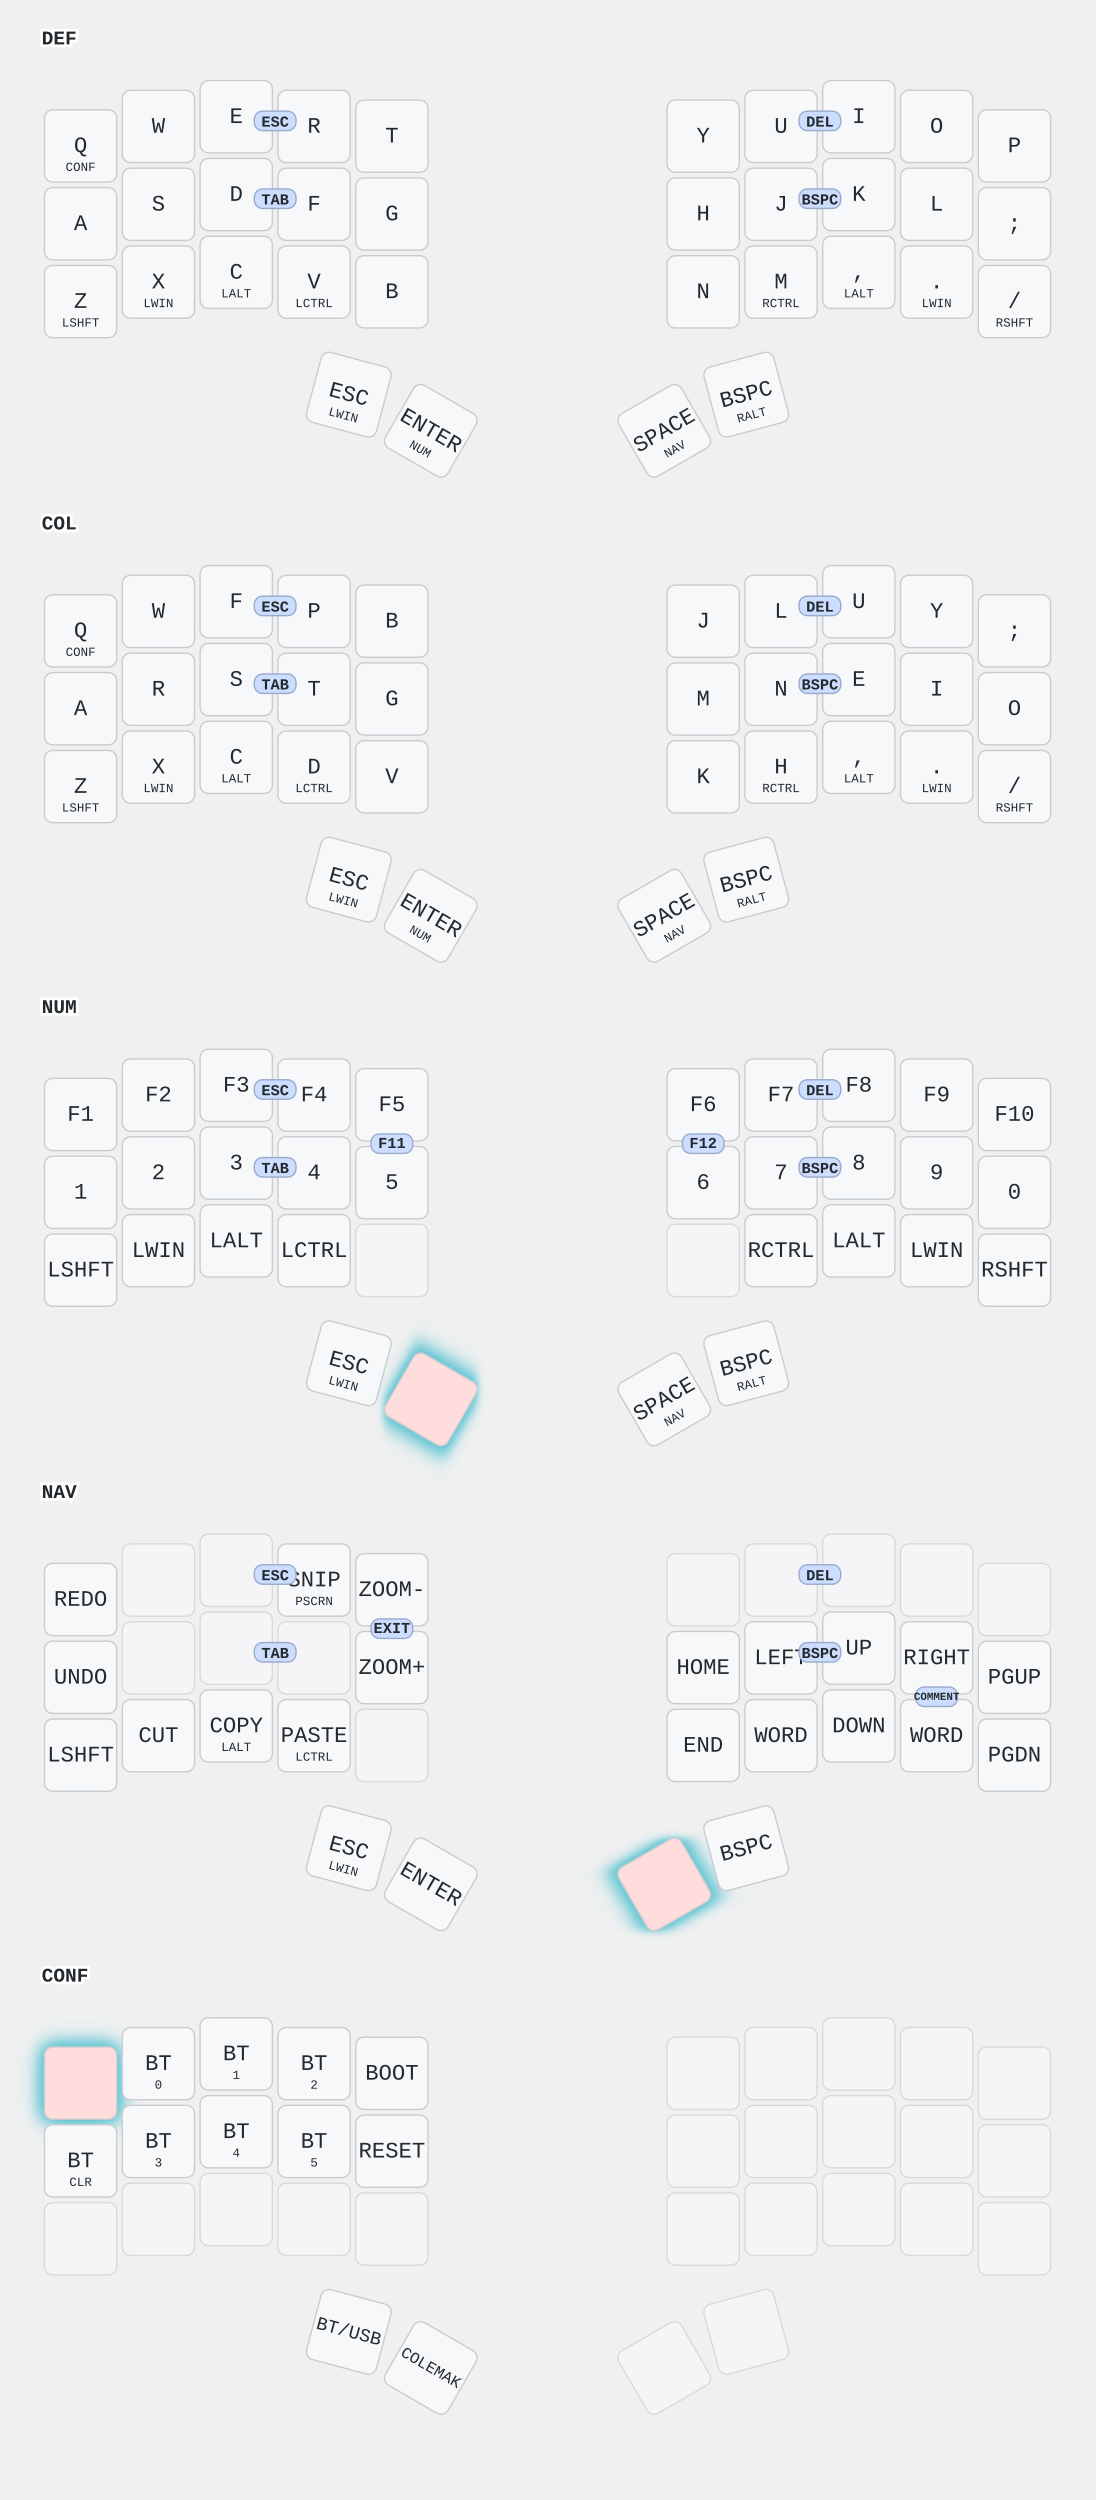
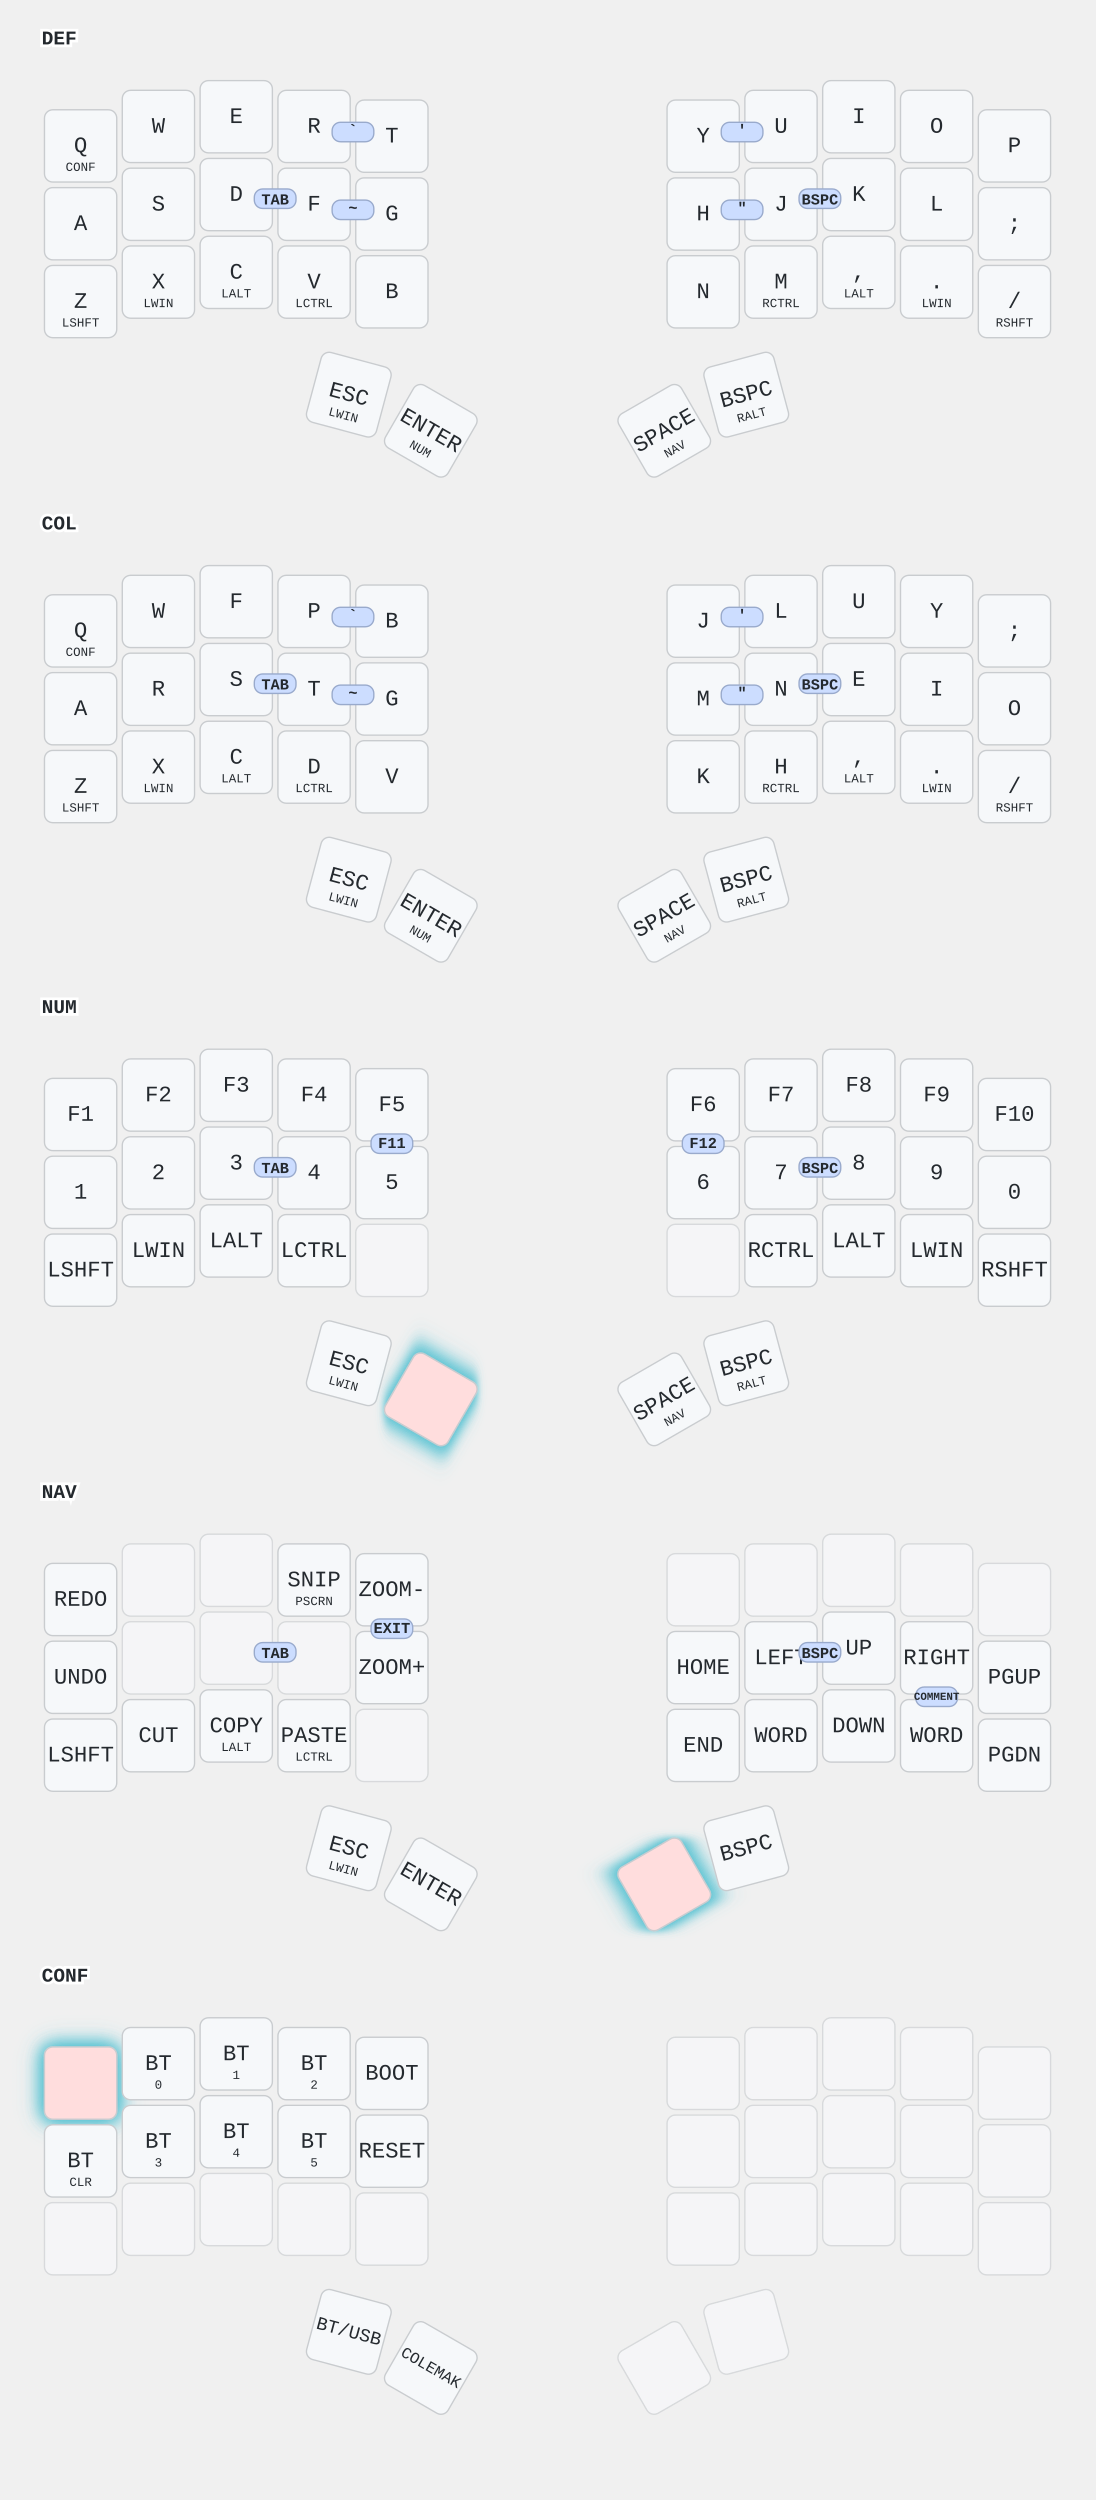
<svg xmlns="http://www.w3.org/2000/svg" xmlns:xlink="http://www.w3.org/1999/xlink" width="788" height="1799" viewBox="0 0 788 1799" class="keymap">
  <defs>/* start glyphs */
<svg id="mdi:chevron-double-down">
      <svg id="mdi-chevron-double-down" viewBox="0 0 24 24">
        <path d="M16.59,5.59L18,7L12,13L6,7L7.41,5.59L12,10.17L16.59,5.59M16.59,11.59L18,13L12,19L6,13L7.41,11.59L12,16.17L16.59,11.59Z" />
      </svg>
    </svg>
    <svg id="mdi:chevron-double-up">
      <svg id="mdi-chevron-double-up" viewBox="0 0 24 24">
        <path d="M7.41,18.41L6,17L12,11L18,17L16.59,18.41L12,13.83L7.41,18.41M7.41,12.41L6,11L12,5L18,11L16.59,12.41L12,7.83L7.41,12.41Z" />
      </svg>
    </svg>
    <svg id="mdi:chevron-down">
      <svg id="mdi-chevron-down" viewBox="0 0 24 24">
        <path d="M7.41,8.58L12,13.17L16.59,8.58L18,10L12,16L6,10L7.41,8.58Z" />
      </svg>
    </svg>
    <svg id="mdi:chevron-left">
      <svg id="mdi-chevron-left" viewBox="0 0 24 24">
        <path d="M15.41,16.58L10.83,12L15.41,7.41L14,6L8,12L14,18L15.41,16.58Z" />
      </svg>
    </svg>
    <svg id="mdi:chevron-left-box-outline">
      <svg id="mdi-chevron-left-box-outline" viewBox="0 0 24 24">
        <path d="M19,3H5A2,2 0 0,0 3,5V19C3,20.11 3.9,21 5,21H19C20.11,21 21,20.11 21,19V5A2,2 0 0,0 19,3M19,19H5V5H19V19M15.71,7.41L11.12,12L15.71,16.59L14.29,18L8.29,12L14.29,6L15.71,7.41Z" />
      </svg>
    </svg>
    <svg id="mdi:chevron-right">
      <svg id="mdi-chevron-right" viewBox="0 0 24 24">
        <path d="M8.59,16.58L13.17,12L8.59,7.41L10,6L16,12L10,18L8.59,16.58Z" />
      </svg>
    </svg>
    <svg id="mdi:chevron-right-box-outline">
      <svg id="mdi-chevron-right-box-outline" viewBox="0 0 24 24">
        <path d="M19,3H5A2,2 0 0,0 3,5V19C3,20.11 3.9,21 5,21H19C20.11,21 21,20.11 21,19V5A2,2 0 0,0 19,3M19,19H5V5H19V19M8.29,16.59L12.88,12L8.29,7.41L9.71,6L15.71,12L9.71,18L8.29,16.59Z" />
      </svg>
    </svg>
    <svg id="mdi:chevron-up">
      <svg id="mdi-chevron-up" viewBox="0 0 24 24">
        <path d="M7.41,15.41L12,10.83L16.59,15.41L18,14L12,8L6,14L7.41,15.41Z" />
      </svg>
    </svg>
    <svg id="mdi:cloud-download-outline">
      <svg id="mdi-cloud-download-outline" viewBox="0 0 24 24">
        <path d="M6.5 20Q4.22 20 2.61 18.43 1 16.85 1 14.58 1 12.63 2.17 11.1 3.35 9.57 5.25 9.15 5.68 7.35 7.38 5.73 9.07 4.1 11 4.1 11.83 4.1 12.41 4.69 13 5.28 13 6.1V12.15L14.6 10.6L16 12L12 16L8 12L9.4 10.6L11 12.15V6.1Q9.1 6.45 8.05 7.94 7 9.43 7 11H6.5Q5.05 11 4.03 12.03 3 13.05 3 14.5 3 15.95 4.03 17 5.05 18 6.5 18H18.5Q19.55 18 20.27 17.27 21 16.55 21 15.5 21 14.45 20.27 13.73 19.55 13 18.5 13H17V11Q17 9.8 16.45 8.76 15.9 7.73 15 7V4.68Q16.85 5.55 17.93 7.26 19 9 19 11 20.73 11.2 21.86 12.5 23 13.78 23 15.5 23 17.38 21.69 18.69 20.38 20 18.5 20M12 11.05Z" />
      </svg>
    </svg>
    <svg id="mdi:content-cut">
      <svg id="mdi-content-cut" viewBox="0 0 24 24">
        <path d="M19,3L13,9L15,11L22,4V3M12,12.5A0.5,0.5 0 0,1 11.5,12A0.5,0.5 0 0,1 12,11.5A0.5,0.5 0 0,1 12.5,12A0.5,0.5 0 0,1 12,12.5M6,20A2,2 0 0,1 4,18C4,16.89 4.9,16 6,16A2,2 0 0,1 8,18C8,19.11 7.1,20 6,20M6,8A2,2 0 0,1 4,6C4,4.89 4.9,4 6,4A2,2 0 0,1 8,6C8,7.11 7.1,8 6,8M9.64,7.64C9.87,7.14 10,6.59 10,6A4,4 0 0,0 6,2A4,4 0 0,0 2,6A4,4 0 0,0 6,10C6.59,10 7.14,9.87 7.64,9.64L10,12L7.64,14.36C7.14,14.13 6.59,14 6,14A4,4 0 0,0 2,18A4,4 0 0,0 6,22A4,4 0 0,0 10,18C10,17.41 9.87,16.86 9.64,16.36L12,14L19,21H22V20L9.64,7.64Z" />
      </svg>
    </svg>
    <svg id="mdi:magnify">
      <svg id="mdi-magnify" viewBox="0 0 24 24">
        <path d="M9.5,3A6.5,6.5 0 0,1 16,9.5C16,11.11 15.41,12.59 14.44,13.73L14.71,14H15.5L20.5,19L19,20.5L14,15.5V14.71L13.73,14.44C12.59,15.41 11.11,16 9.5,16A6.5,6.5 0 0,1 3,9.5A6.5,6.5 0 0,1 9.5,3M9.5,5C7,5 5,7 5,9.5C5,12 7,14 9.5,14C12,14 14,12 14,9.5C14,7 12,5 9.5,5Z" />
      </svg>
    </svg>
    <svg id="mdi:page-first">
      <svg id="mdi-page-first" viewBox="0 0 24 24">
        <path d="M18.41,16.59L13.82,12L18.41,7.41L17,6L11,12L17,18L18.41,16.59M6,6H8V18H6V6Z" />
      </svg>
    </svg>
    <svg id="mdi:page-last">
      <svg id="mdi-page-last" viewBox="0 0 24 24">
        <path d="M5.59,7.41L10.18,12L5.59,16.59L7,18L13,12L7,6L5.59,7.41M16,6H18V18H16V6Z" />
      </svg>
    </svg>
    <svg id="mdi:power">
      <svg id="mdi-power" viewBox="0 0 24 24">
        <path d="M16.56,5.44L15.11,6.89C16.84,7.94 18,9.83 18,12A6,6 0 0,1 12,18A6,6 0 0,1 6,12C6,9.83 7.16,7.94 8.88,6.88L7.44,5.44C5.36,6.88 4,9.28 4,12A8,8 0 0,0 12,20A8,8 0 0,0 20,12C20,9.28 18.64,6.88 16.56,5.44M13,3H11V13H13" />
      </svg>
    </svg>
    <svg id="mdi:redo">
      <svg id="mdi-redo" viewBox="0 0 24 24">
        <path d="M18.4,10.6C16.55,9 14.15,8 11.5,8C6.85,8 2.92,11.03 1.54,15.22L3.9,16C4.95,12.81 7.95,10.5 11.5,10.5C13.45,10.5 15.23,11.22 16.62,12.38L13,16H22V7L18.4,10.6Z" />
      </svg>
    </svg>
    <svg id="mdi:toggle-switch-outline">
      <svg id="mdi-toggle-switch-outline" viewBox="0 0 24 24">
        <path d="M17 6H7C3.69 6 1 8.69 1 12S3.69 18 7 18H17C20.31 18 23 15.31 23 12S20.31 6 17 6M17 16H7C4.79 16 3 14.21 3 12S4.79 8 7 8H17C19.21 8 21 9.79 21 12S19.21 16 17 16M17 9C15.34 9 14 10.34 14 12S15.34 15 17 15 20 13.66 20 12 18.66 9 17 9Z" />
      </svg>
    </svg>
    <svg id="mdi:undo">
      <svg id="mdi-undo" viewBox="0 0 24 24">
        <path d="M12.5,8C9.85,8 7.45,9 5.6,10.6L2,7V16H11L7.38,12.38C8.77,11.22 10.54,10.5 12.5,10.5C16.04,10.5 19.05,12.81 20.1,16L22.47,15.22C21.08,11.03 17.15,8 12.5,8Z" />
      </svg>
    </svg>
  </defs>/* end glyphs */
<style>/* inherit to force styles through use tags */
svg path {
    fill: inherit;
}

/* font and background color specifications */
svg.keymap {
    font-family: SFMono-Regular,Consolas,Liberation Mono,Menlo,monospace;
    font-size: 14px;
    font-kerning: normal;
    text-rendering: optimizeLegibility;
    fill: #24292e;
}

/* default key styling */
rect.key {
    fill: #f6f8fa;
}

rect.key, rect.combo {
    stroke: #c9cccf;
    stroke-width: 1;
}

/* default key side styling, only used is draw_key_sides is set */
rect.side {
    filter: brightness(90%);
}

/* color accent for combo boxes */
rect.combo, rect.combo-separate {
    fill: #cdf;
}

/* color accent for held keys */
rect.held, rect.combo.held {
    fill: #fdd;
}

/* color accent for ghost (optional) keys */
rect.ghost, rect.combo.ghost {
    stroke-dasharray: 4, 4;
    stroke-width: 2;
}

text {
    text-anchor: middle;
    dominant-baseline: middle;
}

/* styling for layer labels */
text.label {
    font-weight: bold;
    text-anchor: start;
    stroke: white;
    stroke-width: 4;
    paint-order: stroke;
}

/* styling for optional footer */
text.footer {
    text-anchor: end;
    dominant-baseline: auto;
    stroke: white;
    stroke-width: 4;
    paint-order: stroke;
}

/* styling for combo tap, and key hold/shifted label text */
text.combo, text.hold, text.shifted {
    font-size: 11px;
}

text.hold {
    text-anchor: middle;
    dominant-baseline: auto;
}

text.shifted {
    text-anchor: middle;
    dominant-baseline: hanging;
}

/* styling for hold/shifted label text in combo box */
text.combo.hold, text.combo.shifted {
    font-size: 8px;
}

/* lighter symbol for transparent keys */
text.trans {
    fill: #7b7e81;
}

/* styling for combo dendrons */
path.combo {
    stroke-width: 1;
    stroke: gray;
    fill: none;
}

/* Start Tabler Icons Cleanup */
/* cannot use height/width with glyphs */
.icon-tabler &gt; path {
    fill: inherit;
    stroke: inherit;
    stroke-width: 2;
}
/* hide tabler's default box */
.icon-tabler &gt; path[stroke="none"][fill="none"] {
    visibility: hidden;
}
/* End Tabler Icons Cleanup */

.none, .trans, .ghost {
  opacity: 0.8;
}

/* color accent for combo boxes */
rect.combo, rect.combo-separate {
    fill: #CCDDFF;
    stroke: #99AACC;
}

/* rect.held, rect.combo.held { */
.held {
  opacity: 1.0;
  filter: drop-shadow(0px 0px 6px #4FC0D0);  /* #7979EC); */
}

text.key.tap {
  font-size: 16px;
  /* font-weight: 900; */
}

text.hold, text.shifted {
  font-size: 9px;
  font-weight: normal;
}

text.combo {
  font-size: 11px;
  font-weight: bold;
}
</style>
  <g transform="translate(30, 0)" class="layer-DEF">
    <text x="0" y="28" class="label">DEF</text>
    <g transform="translate(0, 56)">
      <g transform="translate(28, 49)" class="key keypos-0">
        <rect rx="6" ry="6" x="-26" y="-26" width="52" height="52" class="key" />
        <text x="0" y="0" class="key tap">Q</text>
        <text x="0" y="18" class="key hold">CONF</text>
      </g>
      <g transform="translate(84, 35)" class="key keypos-1">
        <rect rx="6" ry="6" x="-26" y="-26" width="52" height="52" class="key" />
        <text x="0" y="0" class="key tap">W</text>
      </g>
      <g transform="translate(140, 28)" class="key keypos-2">
        <rect rx="6" ry="6" x="-26" y="-26" width="52" height="52" class="key" />
        <text x="0" y="0" class="key tap">E</text>
      </g>
      <g transform="translate(196, 35)" class="key keypos-3">
        <rect rx="6" ry="6" x="-26" y="-26" width="52" height="52" class="key" />
        <text x="0" y="0" class="key tap">R</text>
      </g>
      <g transform="translate(252, 42)" class="key keypos-4">
        <rect rx="6" ry="6" x="-26" y="-26" width="52" height="52" class="key" />
        <text x="0" y="0" class="key tap">T</text>
      </g>
      <g transform="translate(476, 42)" class="key keypos-5">
        <rect rx="6" ry="6" x="-26" y="-26" width="52" height="52" class="key" />
        <text x="0" y="0" class="key tap">Y</text>
      </g>
      <g transform="translate(532, 35)" class="key keypos-6">
        <rect rx="6" ry="6" x="-26" y="-26" width="52" height="52" class="key" />
        <text x="0" y="0" class="key tap">U</text>
      </g>
      <g transform="translate(588, 28)" class="key keypos-7">
        <rect rx="6" ry="6" x="-26" y="-26" width="52" height="52" class="key" />
        <text x="0" y="0" class="key tap">I</text>
      </g>
      <g transform="translate(644, 35)" class="key keypos-8">
        <rect rx="6" ry="6" x="-26" y="-26" width="52" height="52" class="key" />
        <text x="0" y="0" class="key tap">O</text>
      </g>
      <g transform="translate(700, 49)" class="key keypos-9">
        <rect rx="6" ry="6" x="-26" y="-26" width="52" height="52" class="key" />
        <text x="0" y="0" class="key tap">P</text>
      </g>
      <g transform="translate(28, 105)" class="key keypos-10">
        <rect rx="6" ry="6" x="-26" y="-26" width="52" height="52" class="key" />
        <text x="0" y="0" class="key tap">A</text>
      </g>
      <g transform="translate(84, 91)" class="key keypos-11">
        <rect rx="6" ry="6" x="-26" y="-26" width="52" height="52" class="key" />
        <text x="0" y="0" class="key tap">S</text>
      </g>
      <g transform="translate(140, 84)" class="key keypos-12">
        <rect rx="6" ry="6" x="-26" y="-26" width="52" height="52" class="key" />
        <text x="0" y="0" class="key tap">D</text>
      </g>
      <g transform="translate(196, 91)" class="key keypos-13">
        <rect rx="6" ry="6" x="-26" y="-26" width="52" height="52" class="key" />
        <text x="0" y="0" class="key tap">F</text>
      </g>
      <g transform="translate(252, 98)" class="key keypos-14">
        <rect rx="6" ry="6" x="-26" y="-26" width="52" height="52" class="key" />
        <text x="0" y="0" class="key tap">G</text>
      </g>
      <g transform="translate(476, 98)" class="key keypos-15">
        <rect rx="6" ry="6" x="-26" y="-26" width="52" height="52" class="key" />
        <text x="0" y="0" class="key tap">H</text>
      </g>
      <g transform="translate(532, 91)" class="key keypos-16">
        <rect rx="6" ry="6" x="-26" y="-26" width="52" height="52" class="key" />
        <text x="0" y="0" class="key tap">J</text>
      </g>
      <g transform="translate(588, 84)" class="key keypos-17">
        <rect rx="6" ry="6" x="-26" y="-26" width="52" height="52" class="key" />
        <text x="0" y="0" class="key tap">K</text>
      </g>
      <g transform="translate(644, 91)" class="key keypos-18">
        <rect rx="6" ry="6" x="-26" y="-26" width="52" height="52" class="key" />
        <text x="0" y="0" class="key tap">L</text>
      </g>
      <g transform="translate(700, 105)" class="key keypos-19">
        <rect rx="6" ry="6" x="-26" y="-26" width="52" height="52" class="key" />
        <text x="0" y="0" class="key tap">;</text>
      </g>
      <g transform="translate(28, 161)" class="key keypos-20">
        <rect rx="6" ry="6" x="-26" y="-26" width="52" height="52" class="key" />
        <text x="0" y="0" class="key tap">Z</text>
        <text x="0" y="18" class="key hold">LSHFT</text>
      </g>
      <g transform="translate(84, 147)" class="key keypos-21">
        <rect rx="6" ry="6" x="-26" y="-26" width="52" height="52" class="key" />
        <text x="0" y="0" class="key tap">X</text>
        <text x="0" y="18" class="key hold">LWIN</text>
      </g>
      <g transform="translate(140, 140)" class="key keypos-22">
        <rect rx="6" ry="6" x="-26" y="-26" width="52" height="52" class="key" />
        <text x="0" y="0" class="key tap">C</text>
        <text x="0" y="18" class="key hold">LALT</text>
      </g>
      <g transform="translate(196, 147)" class="key keypos-23">
        <rect rx="6" ry="6" x="-26" y="-26" width="52" height="52" class="key" />
        <text x="0" y="0" class="key tap">V</text>
        <text x="0" y="18" class="key hold">LCTRL</text>
      </g>
      <g transform="translate(252, 154)" class="key keypos-24">
        <rect rx="6" ry="6" x="-26" y="-26" width="52" height="52" class="key" />
        <text x="0" y="0" class="key tap">B</text>
      </g>
      <g transform="translate(476, 154)" class="key keypos-25">
        <rect rx="6" ry="6" x="-26" y="-26" width="52" height="52" class="key" />
        <text x="0" y="0" class="key tap">N</text>
      </g>
      <g transform="translate(532, 147)" class="key keypos-26">
        <rect rx="6" ry="6" x="-26" y="-26" width="52" height="52" class="key" />
        <text x="0" y="0" class="key tap">M</text>
        <text x="0" y="18" class="key hold">RCTRL</text>
      </g>
      <g transform="translate(588, 140)" class="key keypos-27">
        <rect rx="6" ry="6" x="-26" y="-26" width="52" height="52" class="key" />
        <text x="0" y="0" class="key tap">,</text>
        <text x="0" y="18" class="key hold">LALT</text>
      </g>
      <g transform="translate(644, 147)" class="key keypos-28">
        <rect rx="6" ry="6" x="-26" y="-26" width="52" height="52" class="key" />
        <text x="0" y="0" class="key tap">.</text>
        <text x="0" y="18" class="key hold">LWIN</text>
      </g>
      <g transform="translate(700, 161)" class="key keypos-29">
        <rect rx="6" ry="6" x="-26" y="-26" width="52" height="52" class="key" />
        <text x="0" y="0" class="key tap">/</text>
        <text x="0" y="18" class="key hold">RSHFT</text>
      </g>
      <g transform="translate(221, 228) rotate(15.0)" class="key keypos-30">
        <rect rx="6" ry="6" x="-26" y="-26" width="52" height="52" class="key" />
        <text x="0" y="0" class="key tap">ESC</text>
        <text x="0" y="18" class="key hold">LWIN</text>
      </g>
      <g transform="translate(280, 254) rotate(30.0)" class="key keypos-31">
        <rect rx="6" ry="6" x="-26" y="-26" width="52" height="52" class="key" />
        <text x="0" y="0" class="key tap">ENTER</text>
        <text x="0" y="18" class="key hold">NUM</text>
      </g>
      <g transform="translate(448, 254) rotate(-30.0)" class="key keypos-32">
        <rect rx="6" ry="6" x="-26" y="-26" width="52" height="52" class="key" />
        <text x="0" y="0" class="key tap">SPACE</text>
        <text x="0" y="18" class="key hold">NAV</text>
      </g>
      <g transform="translate(507, 228) rotate(-15.0)" class="key keypos-33">
        <rect rx="6" ry="6" x="-26" y="-26" width="52" height="52" class="key" />
        <text x="0" y="0" class="key tap">BSPC</text>
        <text x="0" y="18" class="key hold">RALT</text>
      </g>
      <g class="combo combopos-0">
-         <rect rx="6" ry="6" x="153" y="24" width="30" height="14" class="combo" />
-         <text x="168" y="32" class="combo tap">ESC</text>
-       </g>
-       <g class="combo combopos-1">
        <rect rx="6" ry="6" x="153" y="80" width="30" height="14" class="combo" />
        <text x="168" y="88" class="combo tap">TAB</text>
      </g>
-       <g class="combo combopos-2">
-         <rect rx="6" ry="6" x="545" y="24" width="30" height="14" class="combo" />
-         <text x="560" y="32" class="combo tap">DEL</text>
-       </g>
-       <g class="combo combopos-3">
+       <g class="combo combopos-1">
        <rect rx="6" ry="6" x="545" y="80" width="30" height="14" class="combo" />
        <text x="560" y="88" class="combo tap">BSPC</text>
+       </g>
+       <g class="combo combopos-2">
+         <rect rx="6" ry="6" x="209" y="32" width="30" height="14" class="combo" />
+         <text x="224" y="38" class="combo tap">`</text>
+       </g>
+       <g class="combo combopos-3">
+         <rect rx="6" ry="6" x="489" y="32" width="30" height="14" class="combo" />
+         <text x="504" y="38" class="combo tap">'</text>
+       </g>
+       <g class="combo combopos-4">
+         <rect rx="6" ry="6" x="209" y="88" width="30" height="14" class="combo" />
+         <text x="224" y="94" class="combo tap">~</text>
+       </g>
+       <g class="combo combopos-5">
+         <rect rx="6" ry="6" x="489" y="88" width="30" height="14" class="combo" />
+         <text x="504" y="94" class="combo tap">"</text>
      </g>
    </g>
  </g>
  <g transform="translate(30, 349)" class="layer-COL">
    <text x="0" y="28" class="label">COL</text>
    <g transform="translate(0, 56)">
      <g transform="translate(28, 49)" class="key keypos-0">
        <rect rx="6" ry="6" x="-26" y="-26" width="52" height="52" class="key" />
        <text x="0" y="0" class="key tap">Q</text>
        <text x="0" y="18" class="key hold">CONF</text>
      </g>
      <g transform="translate(84, 35)" class="key keypos-1">
        <rect rx="6" ry="6" x="-26" y="-26" width="52" height="52" class="key" />
        <text x="0" y="0" class="key tap">W</text>
      </g>
      <g transform="translate(140, 28)" class="key keypos-2">
        <rect rx="6" ry="6" x="-26" y="-26" width="52" height="52" class="key" />
        <text x="0" y="0" class="key tap">F</text>
      </g>
      <g transform="translate(196, 35)" class="key keypos-3">
        <rect rx="6" ry="6" x="-26" y="-26" width="52" height="52" class="key" />
        <text x="0" y="0" class="key tap">P</text>
      </g>
      <g transform="translate(252, 42)" class="key keypos-4">
        <rect rx="6" ry="6" x="-26" y="-26" width="52" height="52" class="key" />
        <text x="0" y="0" class="key tap">B</text>
      </g>
      <g transform="translate(476, 42)" class="key keypos-5">
        <rect rx="6" ry="6" x="-26" y="-26" width="52" height="52" class="key" />
        <text x="0" y="0" class="key tap">J</text>
      </g>
      <g transform="translate(532, 35)" class="key keypos-6">
        <rect rx="6" ry="6" x="-26" y="-26" width="52" height="52" class="key" />
        <text x="0" y="0" class="key tap">L</text>
      </g>
      <g transform="translate(588, 28)" class="key keypos-7">
        <rect rx="6" ry="6" x="-26" y="-26" width="52" height="52" class="key" />
        <text x="0" y="0" class="key tap">U</text>
      </g>
      <g transform="translate(644, 35)" class="key keypos-8">
        <rect rx="6" ry="6" x="-26" y="-26" width="52" height="52" class="key" />
        <text x="0" y="0" class="key tap">Y</text>
      </g>
      <g transform="translate(700, 49)" class="key keypos-9">
        <rect rx="6" ry="6" x="-26" y="-26" width="52" height="52" class="key" />
        <text x="0" y="0" class="key tap">;</text>
      </g>
      <g transform="translate(28, 105)" class="key keypos-10">
        <rect rx="6" ry="6" x="-26" y="-26" width="52" height="52" class="key" />
        <text x="0" y="0" class="key tap">A</text>
      </g>
      <g transform="translate(84, 91)" class="key keypos-11">
        <rect rx="6" ry="6" x="-26" y="-26" width="52" height="52" class="key" />
        <text x="0" y="0" class="key tap">R</text>
      </g>
      <g transform="translate(140, 84)" class="key keypos-12">
        <rect rx="6" ry="6" x="-26" y="-26" width="52" height="52" class="key" />
        <text x="0" y="0" class="key tap">S</text>
      </g>
      <g transform="translate(196, 91)" class="key keypos-13">
        <rect rx="6" ry="6" x="-26" y="-26" width="52" height="52" class="key" />
        <text x="0" y="0" class="key tap">T</text>
      </g>
      <g transform="translate(252, 98)" class="key keypos-14">
        <rect rx="6" ry="6" x="-26" y="-26" width="52" height="52" class="key" />
        <text x="0" y="0" class="key tap">G</text>
      </g>
      <g transform="translate(476, 98)" class="key keypos-15">
        <rect rx="6" ry="6" x="-26" y="-26" width="52" height="52" class="key" />
        <text x="0" y="0" class="key tap">M</text>
      </g>
      <g transform="translate(532, 91)" class="key keypos-16">
        <rect rx="6" ry="6" x="-26" y="-26" width="52" height="52" class="key" />
        <text x="0" y="0" class="key tap">N</text>
      </g>
      <g transform="translate(588, 84)" class="key keypos-17">
        <rect rx="6" ry="6" x="-26" y="-26" width="52" height="52" class="key" />
        <text x="0" y="0" class="key tap">E</text>
      </g>
      <g transform="translate(644, 91)" class="key keypos-18">
        <rect rx="6" ry="6" x="-26" y="-26" width="52" height="52" class="key" />
        <text x="0" y="0" class="key tap">I</text>
      </g>
      <g transform="translate(700, 105)" class="key keypos-19">
        <rect rx="6" ry="6" x="-26" y="-26" width="52" height="52" class="key" />
        <text x="0" y="0" class="key tap">O</text>
      </g>
      <g transform="translate(28, 161)" class="key keypos-20">
        <rect rx="6" ry="6" x="-26" y="-26" width="52" height="52" class="key" />
        <text x="0" y="0" class="key tap">Z</text>
        <text x="0" y="18" class="key hold">LSHFT</text>
      </g>
      <g transform="translate(84, 147)" class="key keypos-21">
        <rect rx="6" ry="6" x="-26" y="-26" width="52" height="52" class="key" />
        <text x="0" y="0" class="key tap">X</text>
        <text x="0" y="18" class="key hold">LWIN</text>
      </g>
      <g transform="translate(140, 140)" class="key keypos-22">
        <rect rx="6" ry="6" x="-26" y="-26" width="52" height="52" class="key" />
        <text x="0" y="0" class="key tap">C</text>
        <text x="0" y="18" class="key hold">LALT</text>
      </g>
      <g transform="translate(196, 147)" class="key keypos-23">
        <rect rx="6" ry="6" x="-26" y="-26" width="52" height="52" class="key" />
        <text x="0" y="0" class="key tap">D</text>
        <text x="0" y="18" class="key hold">LCTRL</text>
      </g>
      <g transform="translate(252, 154)" class="key keypos-24">
        <rect rx="6" ry="6" x="-26" y="-26" width="52" height="52" class="key" />
        <text x="0" y="0" class="key tap">V</text>
      </g>
      <g transform="translate(476, 154)" class="key keypos-25">
        <rect rx="6" ry="6" x="-26" y="-26" width="52" height="52" class="key" />
        <text x="0" y="0" class="key tap">K</text>
      </g>
      <g transform="translate(532, 147)" class="key keypos-26">
        <rect rx="6" ry="6" x="-26" y="-26" width="52" height="52" class="key" />
        <text x="0" y="0" class="key tap">H</text>
        <text x="0" y="18" class="key hold">RCTRL</text>
      </g>
      <g transform="translate(588, 140)" class="key keypos-27">
        <rect rx="6" ry="6" x="-26" y="-26" width="52" height="52" class="key" />
        <text x="0" y="0" class="key tap">,</text>
        <text x="0" y="18" class="key hold">LALT</text>
      </g>
      <g transform="translate(644, 147)" class="key keypos-28">
        <rect rx="6" ry="6" x="-26" y="-26" width="52" height="52" class="key" />
        <text x="0" y="0" class="key tap">.</text>
        <text x="0" y="18" class="key hold">LWIN</text>
      </g>
      <g transform="translate(700, 161)" class="key keypos-29">
        <rect rx="6" ry="6" x="-26" y="-26" width="52" height="52" class="key" />
        <text x="0" y="0" class="key tap">/</text>
        <text x="0" y="18" class="key hold">RSHFT</text>
      </g>
      <g transform="translate(221, 228) rotate(15.0)" class="key keypos-30">
        <rect rx="6" ry="6" x="-26" y="-26" width="52" height="52" class="key" />
        <text x="0" y="0" class="key tap">ESC</text>
        <text x="0" y="18" class="key hold">LWIN</text>
      </g>
      <g transform="translate(280, 254) rotate(30.0)" class="key keypos-31">
        <rect rx="6" ry="6" x="-26" y="-26" width="52" height="52" class="key" />
        <text x="0" y="0" class="key tap">ENTER</text>
        <text x="0" y="18" class="key hold">NUM</text>
      </g>
      <g transform="translate(448, 254) rotate(-30.0)" class="key keypos-32">
        <rect rx="6" ry="6" x="-26" y="-26" width="52" height="52" class="key" />
        <text x="0" y="0" class="key tap">SPACE</text>
        <text x="0" y="18" class="key hold">NAV</text>
      </g>
      <g transform="translate(507, 228) rotate(-15.0)" class="key keypos-33">
        <rect rx="6" ry="6" x="-26" y="-26" width="52" height="52" class="key" />
        <text x="0" y="0" class="key tap">BSPC</text>
        <text x="0" y="18" class="key hold">RALT</text>
      </g>
      <g class="combo combopos-0">
-         <rect rx="6" ry="6" x="153" y="24" width="30" height="14" class="combo" />
-         <text x="168" y="32" class="combo tap">ESC</text>
-       </g>
-       <g class="combo combopos-1">
        <rect rx="6" ry="6" x="153" y="80" width="30" height="14" class="combo" />
        <text x="168" y="88" class="combo tap">TAB</text>
      </g>
-       <g class="combo combopos-2">
-         <rect rx="6" ry="6" x="545" y="24" width="30" height="14" class="combo" />
-         <text x="560" y="32" class="combo tap">DEL</text>
-       </g>
-       <g class="combo combopos-3">
+       <g class="combo combopos-1">
        <rect rx="6" ry="6" x="545" y="80" width="30" height="14" class="combo" />
        <text x="560" y="88" class="combo tap">BSPC</text>
+       </g>
+       <g class="combo combopos-2">
+         <rect rx="6" ry="6" x="209" y="32" width="30" height="14" class="combo" />
+         <text x="224" y="38" class="combo tap">`</text>
+       </g>
+       <g class="combo combopos-3">
+         <rect rx="6" ry="6" x="489" y="32" width="30" height="14" class="combo" />
+         <text x="504" y="38" class="combo tap">'</text>
+       </g>
+       <g class="combo combopos-4">
+         <rect rx="6" ry="6" x="209" y="88" width="30" height="14" class="combo" />
+         <text x="224" y="94" class="combo tap">~</text>
+       </g>
+       <g class="combo combopos-5">
+         <rect rx="6" ry="6" x="489" y="88" width="30" height="14" class="combo" />
+         <text x="504" y="94" class="combo tap">"</text>
      </g>
    </g>
  </g>
  <g transform="translate(30, 697)" class="layer-NUM">
    <text x="0" y="28" class="label">NUM</text>
    <g transform="translate(0, 56)">
      <g transform="translate(28, 49)" class="key keypos-0">
        <rect rx="6" ry="6" x="-26" y="-26" width="52" height="52" class="key" />
        <text x="0" y="0" class="key tap">F1</text>
      </g>
      <g transform="translate(84, 35)" class="key keypos-1">
        <rect rx="6" ry="6" x="-26" y="-26" width="52" height="52" class="key" />
        <text x="0" y="0" class="key tap">F2</text>
      </g>
      <g transform="translate(140, 28)" class="key keypos-2">
        <rect rx="6" ry="6" x="-26" y="-26" width="52" height="52" class="key" />
        <text x="0" y="0" class="key tap">F3</text>
      </g>
      <g transform="translate(196, 35)" class="key keypos-3">
        <rect rx="6" ry="6" x="-26" y="-26" width="52" height="52" class="key" />
        <text x="0" y="0" class="key tap">F4</text>
      </g>
      <g transform="translate(252, 42)" class="key keypos-4">
        <rect rx="6" ry="6" x="-26" y="-26" width="52" height="52" class="key" />
        <text x="0" y="0" class="key tap">F5</text>
      </g>
      <g transform="translate(476, 42)" class="key keypos-5">
        <rect rx="6" ry="6" x="-26" y="-26" width="52" height="52" class="key" />
        <text x="0" y="0" class="key tap">F6</text>
      </g>
      <g transform="translate(532, 35)" class="key keypos-6">
        <rect rx="6" ry="6" x="-26" y="-26" width="52" height="52" class="key" />
        <text x="0" y="0" class="key tap">F7</text>
      </g>
      <g transform="translate(588, 28)" class="key keypos-7">
        <rect rx="6" ry="6" x="-26" y="-26" width="52" height="52" class="key" />
        <text x="0" y="0" class="key tap">F8</text>
      </g>
      <g transform="translate(644, 35)" class="key keypos-8">
        <rect rx="6" ry="6" x="-26" y="-26" width="52" height="52" class="key" />
        <text x="0" y="0" class="key tap">F9</text>
      </g>
      <g transform="translate(700, 49)" class="key keypos-9">
        <rect rx="6" ry="6" x="-26" y="-26" width="52" height="52" class="key" />
        <text x="0" y="0" class="key tap">F10</text>
      </g>
      <g transform="translate(28, 105)" class="key keypos-10">
        <rect rx="6" ry="6" x="-26" y="-26" width="52" height="52" class="key" />
        <text x="0" y="0" class="key tap">1</text>
      </g>
      <g transform="translate(84, 91)" class="key keypos-11">
        <rect rx="6" ry="6" x="-26" y="-26" width="52" height="52" class="key" />
        <text x="0" y="0" class="key tap">2</text>
      </g>
      <g transform="translate(140, 84)" class="key keypos-12">
        <rect rx="6" ry="6" x="-26" y="-26" width="52" height="52" class="key" />
        <text x="0" y="0" class="key tap">3</text>
      </g>
      <g transform="translate(196, 91)" class="key keypos-13">
        <rect rx="6" ry="6" x="-26" y="-26" width="52" height="52" class="key" />
        <text x="0" y="0" class="key tap">4</text>
      </g>
      <g transform="translate(252, 98)" class="key keypos-14">
        <rect rx="6" ry="6" x="-26" y="-26" width="52" height="52" class="key" />
        <text x="0" y="0" class="key tap">5</text>
      </g>
      <g transform="translate(476, 98)" class="key keypos-15">
        <rect rx="6" ry="6" x="-26" y="-26" width="52" height="52" class="key" />
        <text x="0" y="0" class="key tap">6</text>
      </g>
      <g transform="translate(532, 91)" class="key keypos-16">
        <rect rx="6" ry="6" x="-26" y="-26" width="52" height="52" class="key" />
        <text x="0" y="0" class="key tap">7</text>
      </g>
      <g transform="translate(588, 84)" class="key keypos-17">
        <rect rx="6" ry="6" x="-26" y="-26" width="52" height="52" class="key" />
        <text x="0" y="0" class="key tap">8</text>
      </g>
      <g transform="translate(644, 91)" class="key keypos-18">
        <rect rx="6" ry="6" x="-26" y="-26" width="52" height="52" class="key" />
        <text x="0" y="0" class="key tap">9</text>
      </g>
      <g transform="translate(700, 105)" class="key keypos-19">
        <rect rx="6" ry="6" x="-26" y="-26" width="52" height="52" class="key" />
        <text x="0" y="0" class="key tap">0</text>
      </g>
      <g transform="translate(28, 161)" class="key keypos-20">
        <rect rx="6" ry="6" x="-26" y="-26" width="52" height="52" class="key" />
        <text x="0" y="0" class="key tap">LSHFT</text>
      </g>
      <g transform="translate(84, 147)" class="key keypos-21">
        <rect rx="6" ry="6" x="-26" y="-26" width="52" height="52" class="key" />
        <text x="0" y="0" class="key tap">LWIN</text>
      </g>
      <g transform="translate(140, 140)" class="key keypos-22">
        <rect rx="6" ry="6" x="-26" y="-26" width="52" height="52" class="key" />
        <text x="0" y="0" class="key tap">LALT</text>
      </g>
      <g transform="translate(196, 147)" class="key keypos-23">
        <rect rx="6" ry="6" x="-26" y="-26" width="52" height="52" class="key" />
        <text x="0" y="0" class="key tap">LCTRL</text>
      </g>
      <g transform="translate(252, 154)" class="key none keypos-24">
        <rect rx="6" ry="6" x="-26" y="-26" width="52" height="52" class="key none" />
      </g>
      <g transform="translate(476, 154)" class="key none keypos-25">
        <rect rx="6" ry="6" x="-26" y="-26" width="52" height="52" class="key none" />
      </g>
      <g transform="translate(532, 147)" class="key keypos-26">
        <rect rx="6" ry="6" x="-26" y="-26" width="52" height="52" class="key" />
        <text x="0" y="0" class="key tap">RCTRL</text>
      </g>
      <g transform="translate(588, 140)" class="key keypos-27">
        <rect rx="6" ry="6" x="-26" y="-26" width="52" height="52" class="key" />
        <text x="0" y="0" class="key tap">LALT</text>
      </g>
      <g transform="translate(644, 147)" class="key keypos-28">
        <rect rx="6" ry="6" x="-26" y="-26" width="52" height="52" class="key" />
        <text x="0" y="0" class="key tap">LWIN</text>
      </g>
      <g transform="translate(700, 161)" class="key keypos-29">
        <rect rx="6" ry="6" x="-26" y="-26" width="52" height="52" class="key" />
        <text x="0" y="0" class="key tap">RSHFT</text>
      </g>
      <g transform="translate(221, 228) rotate(15.0)" class="key keypos-30">
        <rect rx="6" ry="6" x="-26" y="-26" width="52" height="52" class="key" />
        <text x="0" y="0" class="key tap">ESC</text>
        <text x="0" y="18" class="key hold">LWIN</text>
      </g>
      <g transform="translate(280, 254) rotate(30.0)" class="key held keypos-31">
        <rect rx="6" ry="6" x="-26" y="-26" width="52" height="52" class="key held" />
      </g>
      <g transform="translate(448, 254) rotate(-30.0)" class="key keypos-32">
        <rect rx="6" ry="6" x="-26" y="-26" width="52" height="52" class="key" />
        <text x="0" y="0" class="key tap">SPACE</text>
        <text x="0" y="18" class="key hold">NAV</text>
      </g>
      <g transform="translate(507, 228) rotate(-15.0)" class="key keypos-33">
        <rect rx="6" ry="6" x="-26" y="-26" width="52" height="52" class="key" />
        <text x="0" y="0" class="key tap">BSPC</text>
        <text x="0" y="18" class="key hold">RALT</text>
      </g>
      <g class="combo combopos-0">
-         <rect rx="6" ry="6" x="153" y="24" width="30" height="14" class="combo" />
-         <text x="168" y="32" class="combo tap">ESC</text>
-       </g>
-       <g class="combo combopos-1">
        <rect rx="6" ry="6" x="153" y="80" width="30" height="14" class="combo" />
        <text x="168" y="88" class="combo tap">TAB</text>
      </g>
-       <g class="combo combopos-2">
-         <rect rx="6" ry="6" x="545" y="24" width="30" height="14" class="combo" />
-         <text x="560" y="32" class="combo tap">DEL</text>
-       </g>
-       <g class="combo combopos-3">
+       <g class="combo combopos-1">
        <rect rx="6" ry="6" x="545" y="80" width="30" height="14" class="combo" />
        <text x="560" y="88" class="combo tap">BSPC</text>
      </g>
-       <g class="combo combopos-4">
+       <g class="combo combopos-2">
        <rect rx="6" ry="6" x="237" y="63" width="30" height="14" class="combo" />
        <text x="252" y="70" class="combo tap">F11</text>
      </g>
-       <g class="combo combopos-5">
+       <g class="combo combopos-3">
        <rect rx="6" ry="6" x="461" y="63" width="30" height="14" class="combo" />
        <text x="476" y="70" class="combo tap">F12</text>
      </g>
    </g>
  </g>
  <g transform="translate(30, 1046)" class="layer-NAV">
    <text x="0" y="28" class="label">NAV</text>
    <g transform="translate(0, 56)">
      <g transform="translate(28, 49)" class="key keypos-0">
        <rect rx="6" ry="6" x="-26" y="-26" width="52" height="52" class="key" />
        <text x="0" y="0" class="key tap">REDO</text>
        <use href="#mdi:redo" xlink:href="#mdi:redo" x="-5" y="8" height="10" width="10.0" class="key hold glyph mdi:redo" />
      </g>
      <g transform="translate(84, 35)" class="key none keypos-1">
        <rect rx="6" ry="6" x="-26" y="-26" width="52" height="52" class="key none" />
      </g>
      <g transform="translate(140, 28)" class="key none keypos-2">
        <rect rx="6" ry="6" x="-26" y="-26" width="52" height="52" class="key none" />
      </g>
      <g transform="translate(196, 35)" class="key keypos-3">
        <rect rx="6" ry="6" x="-26" y="-26" width="52" height="52" class="key" />
        <text x="0" y="0" class="key tap">SNIP</text>
        <text x="0" y="18" class="key hold">PSCRN</text>
      </g>
      <g transform="translate(252, 42)" class="key keypos-4">
        <rect rx="6" ry="6" x="-26" y="-26" width="52" height="52" class="key" />
        <text x="0" y="0" class="key tap">ZOOM-</text>
        <use href="#mdi:magnify" xlink:href="#mdi:magnify" x="-5" y="8" height="10" width="10.0" class="key hold glyph mdi:magnify" />
      </g>
      <g transform="translate(476, 42)" class="key none keypos-5">
        <rect rx="6" ry="6" x="-26" y="-26" width="52" height="52" class="key none" />
      </g>
      <g transform="translate(532, 35)" class="key none keypos-6">
        <rect rx="6" ry="6" x="-26" y="-26" width="52" height="52" class="key none" />
      </g>
      <g transform="translate(588, 28)" class="key none keypos-7">
        <rect rx="6" ry="6" x="-26" y="-26" width="52" height="52" class="key none" />
      </g>
      <g transform="translate(644, 35)" class="key none keypos-8">
        <rect rx="6" ry="6" x="-26" y="-26" width="52" height="52" class="key none" />
      </g>
      <g transform="translate(700, 49)" class="key none keypos-9">
        <rect rx="6" ry="6" x="-26" y="-26" width="52" height="52" class="key none" />
      </g>
      <g transform="translate(28, 105)" class="key keypos-10">
        <rect rx="6" ry="6" x="-26" y="-26" width="52" height="52" class="key" />
        <text x="0" y="0" class="key tap">UNDO</text>
        <use href="#mdi:undo" xlink:href="#mdi:undo" x="-5" y="8" height="10" width="10.0" class="key hold glyph mdi:undo" />
      </g>
      <g transform="translate(84, 91)" class="key none keypos-11">
        <rect rx="6" ry="6" x="-26" y="-26" width="52" height="52" class="key none" />
      </g>
      <g transform="translate(140, 84)" class="key none keypos-12">
        <rect rx="6" ry="6" x="-26" y="-26" width="52" height="52" class="key none" />
      </g>
      <g transform="translate(196, 91)" class="key none keypos-13">
        <rect rx="6" ry="6" x="-26" y="-26" width="52" height="52" class="key none" />
      </g>
      <g transform="translate(252, 98)" class="key keypos-14">
        <rect rx="6" ry="6" x="-26" y="-26" width="52" height="52" class="key" />
        <text x="0" y="0" class="key tap">ZOOM+</text>
        <use href="#mdi:magnify" xlink:href="#mdi:magnify" x="-5" y="8" height="10" width="10.0" class="key hold glyph mdi:magnify" />
      </g>
      <g transform="translate(476, 98)" class="key keypos-15">
        <rect rx="6" ry="6" x="-26" y="-26" width="52" height="52" class="key" />
        <text x="0" y="0" class="key tap">HOME</text>
        <use href="#mdi:page-first" xlink:href="#mdi:page-first" x="-5" y="8" height="10" width="10.0" class="key hold glyph mdi:page-first" />
      </g>
      <g transform="translate(532, 91)" class="key keypos-16">
        <rect rx="6" ry="6" x="-26" y="-26" width="52" height="52" class="key" />
        <text x="0" y="0" class="key tap">LEFT</text>
        <use href="#mdi:chevron-left" xlink:href="#mdi:chevron-left" x="-5" y="8" height="10" width="10.0" class="key hold glyph mdi:chevron-left" />
      </g>
      <g transform="translate(588, 84)" class="key keypos-17">
        <rect rx="6" ry="6" x="-26" y="-26" width="52" height="52" class="key" />
        <text x="0" y="0" class="key tap">UP</text>
        <use href="#mdi:chevron-up" xlink:href="#mdi:chevron-up" x="-5" y="8" height="10" width="10.0" class="key hold glyph mdi:chevron-up" />
      </g>
      <g transform="translate(644, 91)" class="key keypos-18">
        <rect rx="6" ry="6" x="-26" y="-26" width="52" height="52" class="key" />
        <text x="0" y="0" class="key tap">RIGHT</text>
        <use href="#mdi:chevron-right" xlink:href="#mdi:chevron-right" x="-5" y="8" height="10" width="10.0" class="key hold glyph mdi:chevron-right" />
      </g>
      <g transform="translate(700, 105)" class="key keypos-19">
        <rect rx="6" ry="6" x="-26" y="-26" width="52" height="52" class="key" />
        <text x="0" y="0" class="key tap">PGUP</text>
        <use href="#mdi:chevron-double-up" xlink:href="#mdi:chevron-double-up" x="-5" y="8" height="10" width="10.0" class="key hold glyph mdi:chevron-double-up" />
      </g>
      <g transform="translate(28, 161)" class="key keypos-20">
        <rect rx="6" ry="6" x="-26" y="-26" width="52" height="52" class="key" />
        <text x="0" y="0" class="key tap">LSHFT</text>
      </g>
      <g transform="translate(84, 147)" class="key keypos-21">
        <rect rx="6" ry="6" x="-26" y="-26" width="52" height="52" class="key" />
        <text x="0" y="0" class="key tap">CUT</text>
        <use href="#mdi:content-cut" xlink:href="#mdi:content-cut" x="-5" y="8" height="10" width="10.0" class="key hold glyph mdi:content-cut" />
      </g>
      <g transform="translate(140, 140)" class="key keypos-22">
        <rect rx="6" ry="6" x="-26" y="-26" width="52" height="52" class="key" />
        <text x="0" y="0" class="key tap">COPY</text>
        <text x="0" y="18" class="key hold">LALT</text>
      </g>
      <g transform="translate(196, 147)" class="key keypos-23">
        <rect rx="6" ry="6" x="-26" y="-26" width="52" height="52" class="key" />
        <text x="0" y="0" class="key tap">PASTE</text>
        <text x="0" y="18" class="key hold">LCTRL</text>
      </g>
      <g transform="translate(252, 154)" class="key none keypos-24">
        <rect rx="6" ry="6" x="-26" y="-26" width="52" height="52" class="key none" />
      </g>
      <g transform="translate(476, 154)" class="key keypos-25">
        <rect rx="6" ry="6" x="-26" y="-26" width="52" height="52" class="key" />
        <text x="0" y="0" class="key tap">END</text>
        <use href="#mdi:page-last" xlink:href="#mdi:page-last" x="-5" y="8" height="10" width="10.0" class="key hold glyph mdi:page-last" />
      </g>
      <g transform="translate(532, 147)" class="key keypos-26">
        <rect rx="6" ry="6" x="-26" y="-26" width="52" height="52" class="key" />
        <text x="0" y="0" class="key tap">WORD</text>
        <use href="#mdi:chevron-left-box-outline" xlink:href="#mdi:chevron-left-box-outline" x="-5" y="8" height="10" width="10.0" class="key hold glyph mdi:chevron-left-box-outline" />
      </g>
      <g transform="translate(588, 140)" class="key keypos-27">
        <rect rx="6" ry="6" x="-26" y="-26" width="52" height="52" class="key" />
        <text x="0" y="0" class="key tap">DOWN</text>
        <use href="#mdi:chevron-down" xlink:href="#mdi:chevron-down" x="-5" y="8" height="10" width="10.0" class="key hold glyph mdi:chevron-down" />
      </g>
      <g transform="translate(644, 147)" class="key keypos-28">
        <rect rx="6" ry="6" x="-26" y="-26" width="52" height="52" class="key" />
        <text x="0" y="0" class="key tap">WORD</text>
        <use href="#mdi:chevron-right-box-outline" xlink:href="#mdi:chevron-right-box-outline" x="-5" y="8" height="10" width="10.0" class="key hold glyph mdi:chevron-right-box-outline" />
      </g>
      <g transform="translate(700, 161)" class="key keypos-29">
        <rect rx="6" ry="6" x="-26" y="-26" width="52" height="52" class="key" />
        <text x="0" y="0" class="key tap">PGDN</text>
        <use href="#mdi:chevron-double-down" xlink:href="#mdi:chevron-double-down" x="-5" y="8" height="10" width="10.0" class="key hold glyph mdi:chevron-double-down" />
      </g>
      <g transform="translate(221, 228) rotate(15.0)" class="key keypos-30">
        <rect rx="6" ry="6" x="-26" y="-26" width="52" height="52" class="key" />
        <text x="0" y="0" class="key tap">ESC</text>
        <text x="0" y="18" class="key hold">LWIN</text>
      </g>
      <g transform="translate(280, 254) rotate(30.0)" class="key keypos-31">
        <rect rx="6" ry="6" x="-26" y="-26" width="52" height="52" class="key" />
        <text x="0" y="0" class="key tap">ENTER</text>
      </g>
      <g transform="translate(448, 254) rotate(-30.0)" class="key held keypos-32">
        <rect rx="6" ry="6" x="-26" y="-26" width="52" height="52" class="key held" />
      </g>
      <g transform="translate(507, 228) rotate(-15.0)" class="key keypos-33">
        <rect rx="6" ry="6" x="-26" y="-26" width="52" height="52" class="key" />
        <text x="0" y="0" class="key tap">BSPC</text>
      </g>
      <g class="combo combopos-0">
-         <rect rx="6" ry="6" x="153" y="24" width="30" height="14" class="combo" />
-         <text x="168" y="32" class="combo tap">ESC</text>
-       </g>
-       <g class="combo combopos-1">
        <rect rx="6" ry="6" x="153" y="80" width="30" height="14" class="combo" />
        <text x="168" y="88" class="combo tap">TAB</text>
      </g>
-       <g class="combo combopos-2">
-         <rect rx="6" ry="6" x="545" y="24" width="30" height="14" class="combo" />
-         <text x="560" y="32" class="combo tap">DEL</text>
-       </g>
-       <g class="combo combopos-3">
+       <g class="combo combopos-1">
        <rect rx="6" ry="6" x="545" y="80" width="30" height="14" class="combo" />
        <text x="560" y="88" class="combo tap">BSPC</text>
      </g>
-       <g class="combo combopos-4">
+       <g class="combo combopos-2">
        <rect rx="6" ry="6" x="629" y="112" width="30" height="14" class="combo" />
        <text x="644" y="119" class="combo tap">
          <tspan style="font-size: 71%">COMMENT</tspan>
        </text>
      </g>
-       <g class="combo combopos-5">
+       <g class="combo combopos-3">
        <rect rx="6" ry="6" x="237" y="63" width="30" height="14" class="combo" />
        <text x="252" y="70" class="combo tap">EXIT</text>
      </g>
    </g>
  </g>
  <g transform="translate(30, 1394)" class="layer-CONF">
    <text x="0" y="28" class="label">CONF</text>
    <g transform="translate(0, 56)">
      <g transform="translate(28, 49)" class="key held keypos-0">
        <rect rx="6" ry="6" x="-26" y="-26" width="52" height="52" class="key held" />
      </g>
      <g transform="translate(84, 35)" class="key keypos-1">
        <rect rx="6" ry="6" x="-26" y="-26" width="52" height="52" class="key" />
        <text x="0" y="0" class="key tap">BT</text>
        <text x="0" y="18" class="key hold">0</text>
      </g>
      <g transform="translate(140, 28)" class="key keypos-2">
        <rect rx="6" ry="6" x="-26" y="-26" width="52" height="52" class="key" />
        <text x="0" y="0" class="key tap">BT</text>
        <text x="0" y="18" class="key hold">1</text>
      </g>
      <g transform="translate(196, 35)" class="key keypos-3">
        <rect rx="6" ry="6" x="-26" y="-26" width="52" height="52" class="key" />
        <text x="0" y="0" class="key tap">BT</text>
        <text x="0" y="18" class="key hold">2</text>
      </g>
      <g transform="translate(252, 42)" class="key keypos-4">
        <rect rx="6" ry="6" x="-26" y="-26" width="52" height="52" class="key" />
        <text x="0" y="0" class="key tap">BOOT</text>
        <use href="#mdi:cloud-download-outline" xlink:href="#mdi:cloud-download-outline" x="-5" y="8" height="10" width="10.0" class="key hold glyph mdi:cloud-download-outline" />
      </g>
      <g transform="translate(476, 42)" class="key none keypos-5">
        <rect rx="6" ry="6" x="-26" y="-26" width="52" height="52" class="key none" />
      </g>
      <g transform="translate(532, 35)" class="key none keypos-6">
        <rect rx="6" ry="6" x="-26" y="-26" width="52" height="52" class="key none" />
      </g>
      <g transform="translate(588, 28)" class="key none keypos-7">
        <rect rx="6" ry="6" x="-26" y="-26" width="52" height="52" class="key none" />
      </g>
      <g transform="translate(644, 35)" class="key none keypos-8">
        <rect rx="6" ry="6" x="-26" y="-26" width="52" height="52" class="key none" />
      </g>
      <g transform="translate(700, 49)" class="key none keypos-9">
        <rect rx="6" ry="6" x="-26" y="-26" width="52" height="52" class="key none" />
      </g>
      <g transform="translate(28, 105)" class="key keypos-10">
        <rect rx="6" ry="6" x="-26" y="-26" width="52" height="52" class="key" />
        <text x="0" y="0" class="key tap">BT</text>
        <text x="0" y="18" class="key hold">CLR</text>
      </g>
      <g transform="translate(84, 91)" class="key keypos-11">
        <rect rx="6" ry="6" x="-26" y="-26" width="52" height="52" class="key" />
        <text x="0" y="0" class="key tap">BT</text>
        <text x="0" y="18" class="key hold">3</text>
      </g>
      <g transform="translate(140, 84)" class="key keypos-12">
        <rect rx="6" ry="6" x="-26" y="-26" width="52" height="52" class="key" />
        <text x="0" y="0" class="key tap">BT</text>
        <text x="0" y="18" class="key hold">4</text>
      </g>
      <g transform="translate(196, 91)" class="key keypos-13">
        <rect rx="6" ry="6" x="-26" y="-26" width="52" height="52" class="key" />
        <text x="0" y="0" class="key tap">BT</text>
        <text x="0" y="18" class="key hold">5</text>
      </g>
      <g transform="translate(252, 98)" class="key keypos-14">
        <rect rx="6" ry="6" x="-26" y="-26" width="52" height="52" class="key" />
        <text x="0" y="0" class="key tap">RESET</text>
        <use href="#mdi:power" xlink:href="#mdi:power" x="-5" y="8" height="10" width="10.0" class="key hold glyph mdi:power" />
      </g>
      <g transform="translate(476, 98)" class="key none keypos-15">
        <rect rx="6" ry="6" x="-26" y="-26" width="52" height="52" class="key none" />
      </g>
      <g transform="translate(532, 91)" class="key none keypos-16">
        <rect rx="6" ry="6" x="-26" y="-26" width="52" height="52" class="key none" />
      </g>
      <g transform="translate(588, 84)" class="key none keypos-17">
        <rect rx="6" ry="6" x="-26" y="-26" width="52" height="52" class="key none" />
      </g>
      <g transform="translate(644, 91)" class="key none keypos-18">
        <rect rx="6" ry="6" x="-26" y="-26" width="52" height="52" class="key none" />
      </g>
      <g transform="translate(700, 105)" class="key none keypos-19">
        <rect rx="6" ry="6" x="-26" y="-26" width="52" height="52" class="key none" />
      </g>
      <g transform="translate(28, 161)" class="key none keypos-20">
        <rect rx="6" ry="6" x="-26" y="-26" width="52" height="52" class="key none" />
      </g>
      <g transform="translate(84, 147)" class="key none keypos-21">
        <rect rx="6" ry="6" x="-26" y="-26" width="52" height="52" class="key none" />
      </g>
      <g transform="translate(140, 140)" class="key none keypos-22">
        <rect rx="6" ry="6" x="-26" y="-26" width="52" height="52" class="key none" />
      </g>
      <g transform="translate(196, 147)" class="key none keypos-23">
        <rect rx="6" ry="6" x="-26" y="-26" width="52" height="52" class="key none" />
      </g>
      <g transform="translate(252, 154)" class="key none keypos-24">
        <rect rx="6" ry="6" x="-26" y="-26" width="52" height="52" class="key none" />
      </g>
      <g transform="translate(476, 154)" class="key none keypos-25">
        <rect rx="6" ry="6" x="-26" y="-26" width="52" height="52" class="key none" />
      </g>
      <g transform="translate(532, 147)" class="key none keypos-26">
        <rect rx="6" ry="6" x="-26" y="-26" width="52" height="52" class="key none" />
      </g>
      <g transform="translate(588, 140)" class="key none keypos-27">
        <rect rx="6" ry="6" x="-26" y="-26" width="52" height="52" class="key none" />
      </g>
      <g transform="translate(644, 147)" class="key none keypos-28">
        <rect rx="6" ry="6" x="-26" y="-26" width="52" height="52" class="key none" />
      </g>
      <g transform="translate(700, 161)" class="key none keypos-29">
        <rect rx="6" ry="6" x="-26" y="-26" width="52" height="52" class="key none" />
      </g>
      <g transform="translate(221, 228) rotate(15.0)" class="key keypos-30">
        <rect rx="6" ry="6" x="-26" y="-26" width="52" height="52" class="key" />
        <text x="0" y="0" class="key tap">
          <tspan style="font-size: 83%">BT/USB</tspan>
        </text>
        <use href="#mdi:toggle-switch-outline" xlink:href="#mdi:toggle-switch-outline" x="-5" y="8" height="10" width="10.0" class="key hold glyph mdi:toggle-switch-outline" />
      </g>
      <g transform="translate(280, 254) rotate(30.0)" class="key keypos-31">
        <rect rx="6" ry="6" x="-26" y="-26" width="52" height="52" class="key" />
        <text x="0" y="0" class="key tap">
          <tspan style="font-size: 71%">COLEMAK</tspan>
        </text>
        <use href="#mdi:toggle-switch-outline" xlink:href="#mdi:toggle-switch-outline" x="-5" y="8" height="10" width="10.0" class="key hold glyph mdi:toggle-switch-outline" />
      </g>
      <g transform="translate(448, 254) rotate(-30.0)" class="key none keypos-32">
        <rect rx="6" ry="6" x="-26" y="-26" width="52" height="52" class="key none" />
      </g>
      <g transform="translate(507, 228) rotate(-15.0)" class="key none keypos-33">
        <rect rx="6" ry="6" x="-26" y="-26" width="52" height="52" class="key none" />
      </g>
    </g>
  </g>
</svg>
